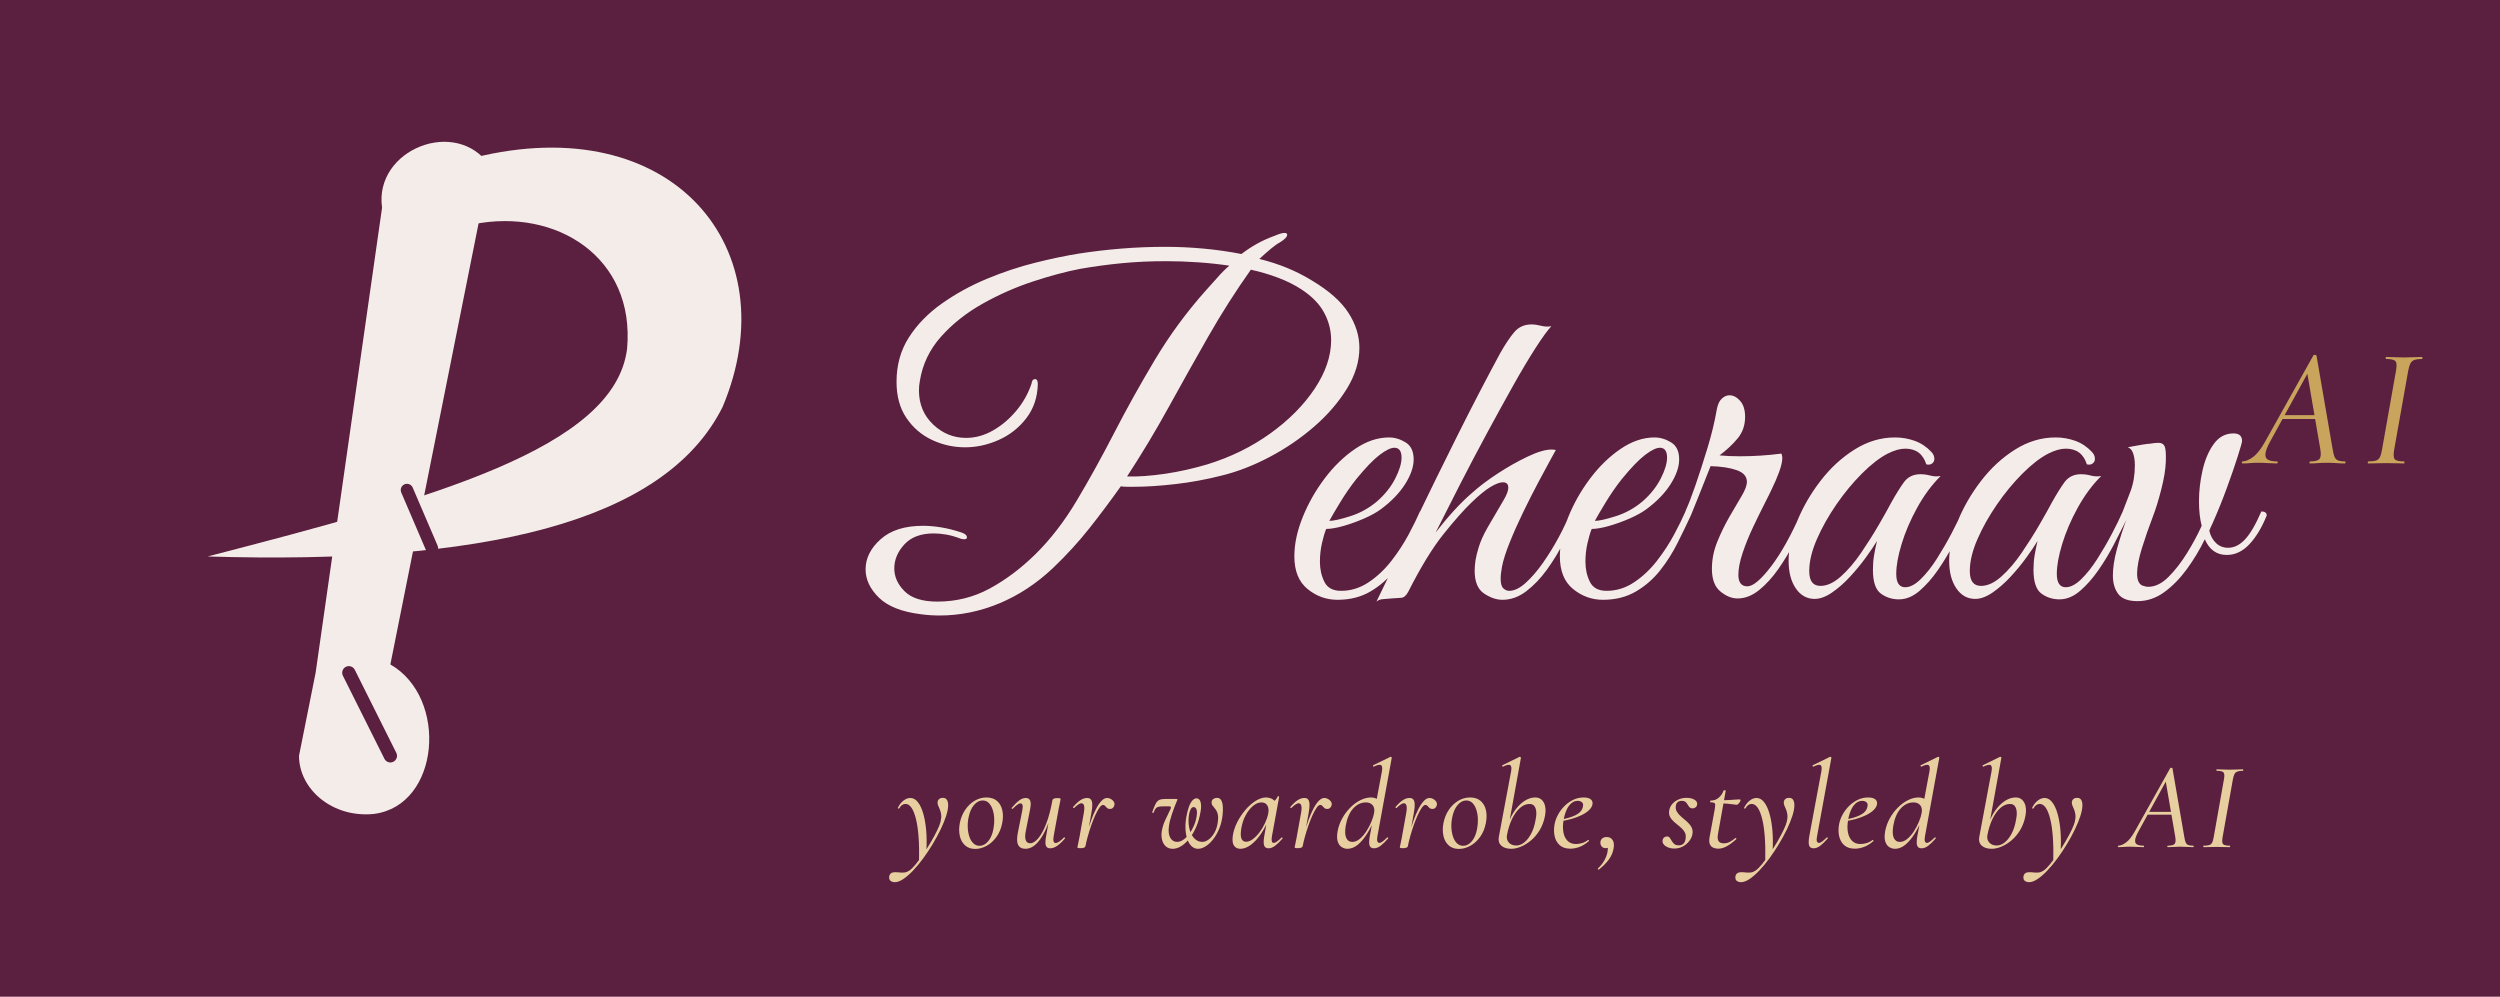
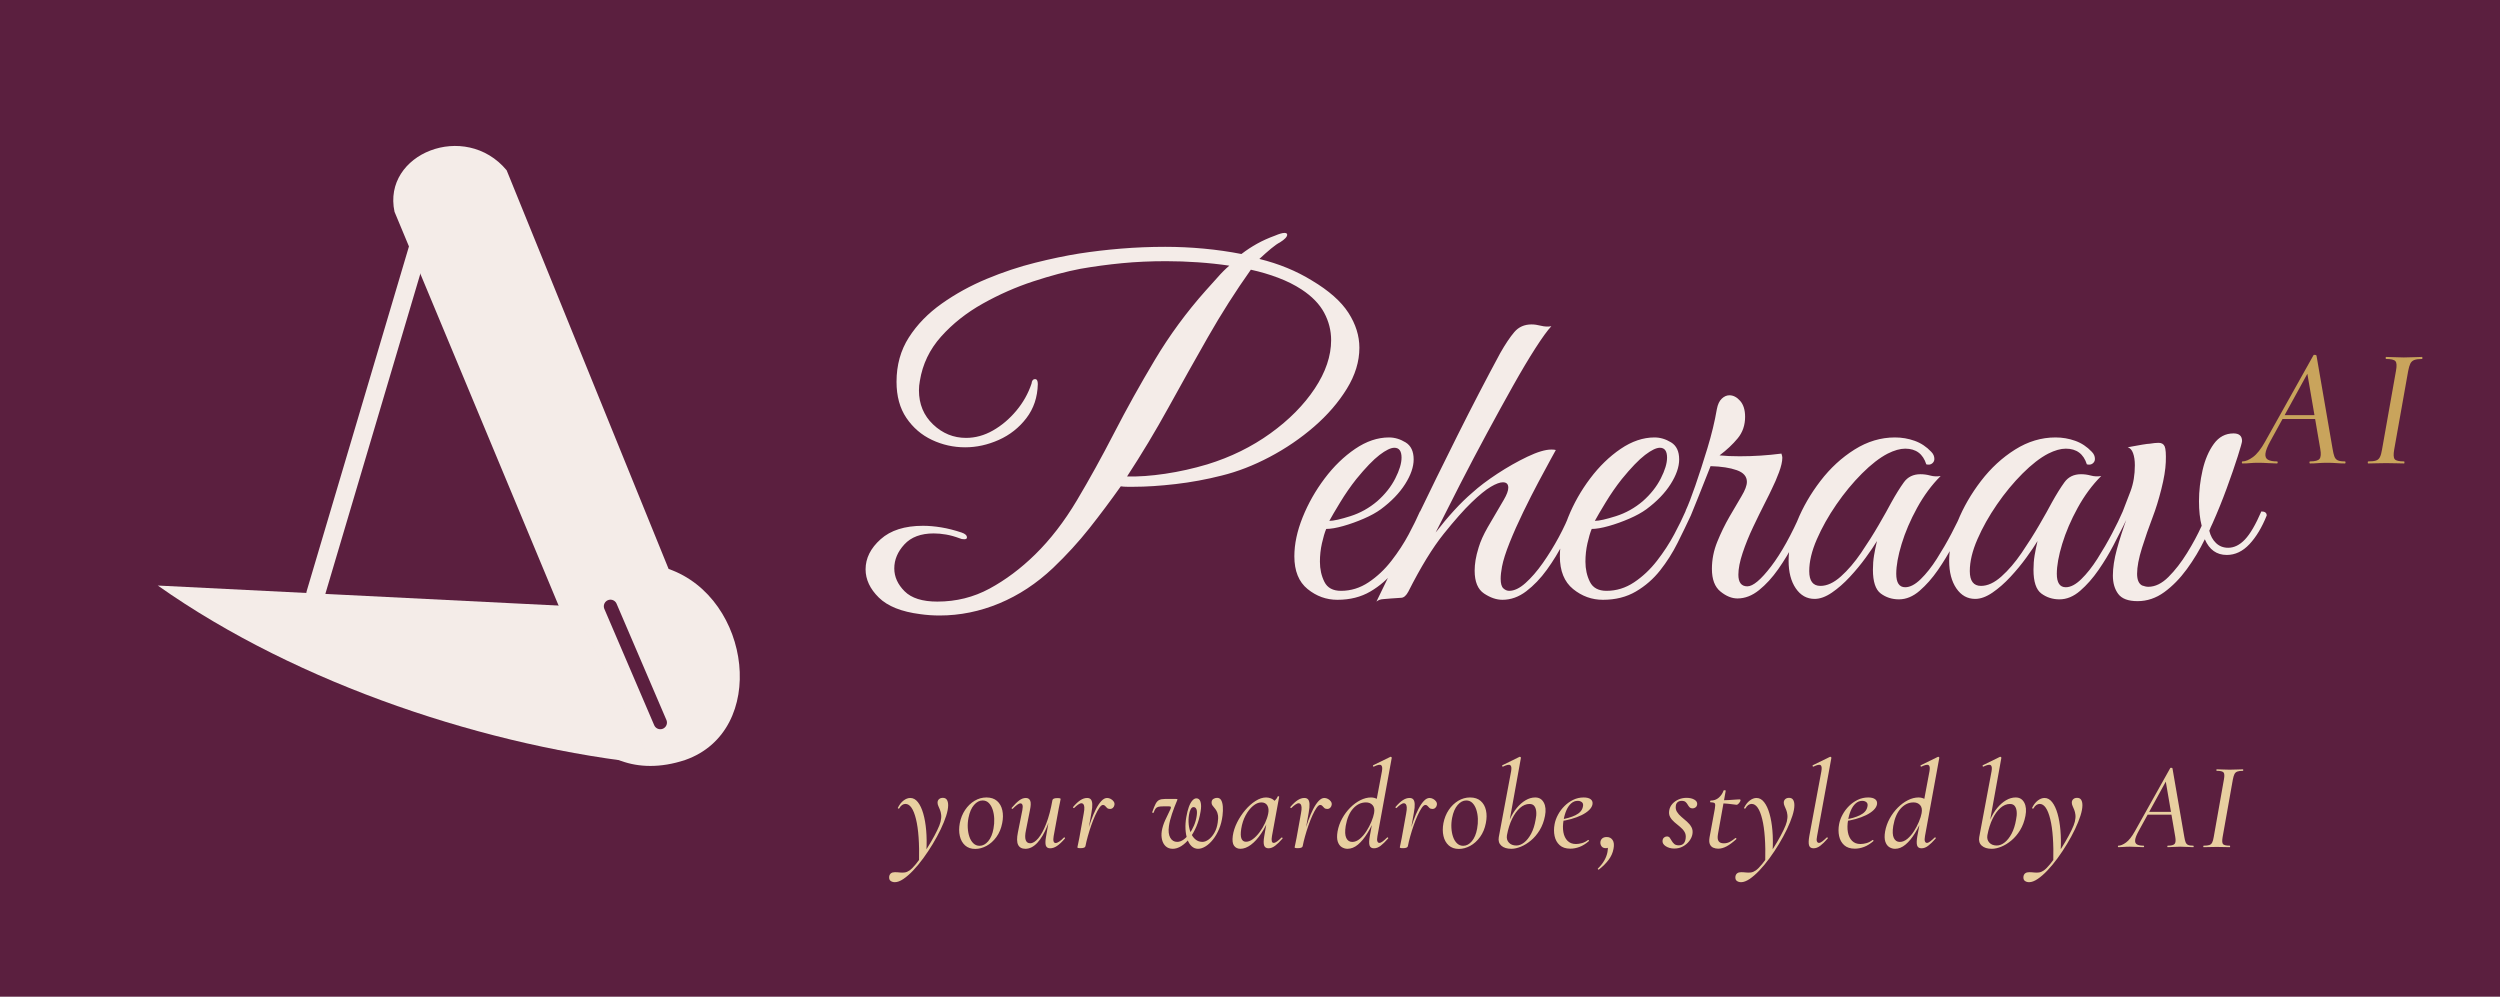
<svg xmlns="http://www.w3.org/2000/svg" viewBox="0 0 301 120" width="301" height="120">
  <rect width="301" height="120" rx="0" fill="#5B1F3F" />
  <mask id="fold" maskUnits="userSpaceOnUse" x="0" y="0" width="200" height="200">
    <rect width="200" height="200" fill="#fff" />
-     <path d="M84 142 L94 162" stroke="#000" stroke-width="3.2" stroke-linecap="round" />
-     <path d="M98 98 L104 112" stroke="#000" stroke-width="3" stroke-linecap="round" />
+     <path d="M147 126 L159 154" stroke="#000" stroke-width="3.2" stroke-linecap="round" />
  </mask>
  <g transform="translate(0 10) scale(0.5)" fill="#F4ECE8" stroke="#F4ECE8" stroke-width="0" mask="url(#fold)">
-     <path d="M92 30 C90 16 110 8 118 20 L94 140 C108 148 106 174 90 176 C80 177 72 170 72 162 L76 142 Z" />
-     <path d="M114 18 C162 6 190 40 174 78 C160 106 116 116 50 114 C104 100 148 88 151 64 C153 42 134 30 114 34 Z" />
+     <path d="M95 31 C92 17 112 9 122 21 L161 117 C181 124 185 156 165 163 C153 167 144 162 141 156 L135 127 Z" />
+     <path d="M38 121 L138 126 L157 164 C118 160 72 145 38 121 Z" />
+     <path d="M103 32 L76 123" stroke-width="4.5" stroke-linecap="round" fill="none" />
  </g>
  <path d="M113.126 74.106Q111.938 74.106 110.804 73.944Q107.402 73.512 105.809 71.946Q104.216 70.38 104.216 68.544Q104.216 66.546 106.025 64.926Q107.834 63.306 111.128 63.306Q112.154 63.306 113.315 63.495Q114.476 63.684 115.772 64.116Q116.42 64.332 116.42 64.71Q116.42 64.926 116.096 64.926Q115.772 64.926 115.556 64.818Q114.692 64.494 113.909 64.359Q113.126 64.224 112.424 64.224Q110.102 64.224 108.887 65.547Q107.672 66.87 107.672 68.436Q107.672 69.948 108.914 71.19Q110.156 72.432 112.856 72.432Q116.258 72.432 119.147 70.866Q122.036 69.3 124.628 66.762Q127.382 64.062 129.65 60.255Q131.918 56.448 134.159 52.101Q136.4 47.754 139.046 43.326Q141.692 38.898 145.148 35.01Q145.85 34.254 146.579 33.417Q147.308 32.58 148.01 31.986Q146.174 31.716 144.23 31.581Q142.286 31.446 140.396 31.446Q137.588 31.446 135.077 31.689Q132.566 31.932 130.082 32.364Q127.544 32.85 124.412 33.876Q121.28 34.902 118.337 36.549Q115.394 38.196 113.315 40.518Q111.236 42.84 110.75 45.864Q110.696 46.134 110.669 46.431Q110.642 46.728 110.642 46.998Q110.642 49.482 112.343 51.102Q114.044 52.722 116.312 52.722Q117.986 52.722 119.552 51.831Q121.118 50.94 122.36 49.455Q123.602 47.97 124.196 46.188Q124.25 45.648 124.628 45.648Q124.952 45.648 124.952 46.242Q124.898 48.618 123.575 50.346Q122.252 52.074 120.254 52.965Q118.256 53.856 116.204 53.856Q114.098 53.856 112.208 52.965Q110.318 52.074 109.13 50.319Q107.942 48.564 107.942 45.972Q107.942 42.948 109.427 40.626Q110.912 38.304 113.396 36.549Q115.88 34.794 118.796 33.579Q121.712 32.364 124.628 31.635Q127.544 30.906 129.92 30.528Q132.35 30.15 134.969 29.934Q137.588 29.718 140.288 29.718Q142.61 29.718 144.932 29.934Q147.254 30.15 149.468 30.582Q150.386 29.88 151.358 29.34Q152.33 28.8 153.518 28.368Q154.274 28.044 154.652 28.044Q154.976 28.044 154.976 28.26Q154.976 28.638 154.112 29.178Q153.68 29.394 153.032 29.934Q152.384 30.474 151.628 31.176Q155.138 32.04 157.946 33.768Q161.024 35.604 162.347 37.656Q163.67 39.708 163.67 41.868Q163.67 44.352 162.158 46.809Q160.646 49.266 158.216 51.372Q155.786 53.478 152.87 55.017Q149.954 56.556 147.092 57.258Q144.338 57.96 141.53 58.284Q138.722 58.608 136.508 58.608Q136.13 58.608 135.725 58.608Q135.32 58.608 134.942 58.554Q133.106 61.146 131.162 63.603Q129.218 66.06 126.788 68.382Q123.818 71.19 120.308 72.648Q116.798 74.106 113.126 74.106ZM135.698 57.366Q137.75 57.42 140.288 57.042Q142.826 56.664 145.364 55.908Q149.576 54.612 152.951 52.182Q156.326 49.752 158.297 46.782Q160.268 43.812 160.268 40.95Q160.268 39.222 159.431 37.656Q158.594 36.09 156.704 34.848Q155.462 34.038 153.896 33.444Q152.33 32.85 150.602 32.472Q147.848 36.36 145.445 40.572Q143.042 44.784 140.693 49.05Q138.344 53.316 135.698 57.366Z M161.024 72.216Q159.026 72.216 157.433 70.92Q155.84 69.624 155.84 66.978Q155.84 64.764 156.839 62.28Q157.838 59.796 159.485 57.609Q161.132 55.422 163.157 54.045Q165.182 52.668 167.234 52.668Q168.26 52.668 169.232 53.262Q170.204 53.856 170.204 55.314Q170.204 56.664 169.178 58.284Q168.152 59.904 166.262 61.308Q165.452 61.902 164.21 62.442Q162.968 62.982 161.726 63.333Q160.484 63.684 159.674 63.684Q159.404 64.332 159.161 65.412Q158.918 66.492 158.918 67.626Q158.918 68.976 159.458 70.056Q159.998 71.136 161.456 71.136Q163.238 71.136 164.777 70.11Q166.316 69.084 167.531 67.518Q168.746 65.952 169.61 64.332Q170.474 62.712 170.96 61.578Q171.608 61.578 171.608 62.064Q170.906 63.576 170.015 65.358Q169.124 67.14 167.909 68.679Q166.694 70.218 164.993 71.217Q163.292 72.216 161.024 72.216ZM160.052 62.712Q160.808 62.712 162.59 62.145Q164.372 61.578 165.83 60.336Q167.234 59.094 167.99 57.609Q168.746 56.124 168.746 55.098Q168.746 53.91 167.882 53.91Q167.234 53.91 166.1 54.774Q164.966 55.638 163.292 57.69Q162.266 58.986 161.348 60.498Q160.43 62.01 160.052 62.712Z M165.722 72.432Q167.99 67.788 170.447 62.685Q172.904 57.582 175.496 52.398Q178.088 47.214 180.626 42.516Q181.544 40.896 182.327 39.978Q183.11 39.06 184.406 39.06Q184.892 39.06 185.54 39.222Q186.188 39.384 186.782 39.276Q186.08 40.032 184.865 41.922Q183.65 43.812 182.165 46.458Q180.68 49.104 179.033 52.155Q177.386 55.206 175.793 58.311Q174.2 61.416 172.85 64.116Q173.93 62.712 175.064 61.47Q176.198 60.228 177.278 59.31Q178.466 58.23 180.275 57.042Q182.084 55.854 183.893 54.99Q185.702 54.126 186.782 54.126Q187.16 54.126 187.322 54.18Q187.322 54.18 186.728 55.26Q186.134 56.34 185.243 58.014Q184.352 59.688 183.407 61.632Q182.462 63.576 181.76 65.331Q181.058 67.086 180.842 68.22Q180.68 69.084 180.68 69.678Q180.68 70.542 181.004 70.839Q181.328 71.136 181.706 71.136Q182.624 71.136 183.677 70.191Q184.73 69.246 185.756 67.788Q186.782 66.33 187.673 64.683Q188.564 63.036 189.104 61.578Q189.752 61.578 189.752 62.064Q189.158 63.522 188.267 65.277Q187.376 67.032 186.242 68.598Q185.108 70.164 183.758 71.19Q182.408 72.216 180.896 72.216Q179.816 72.216 178.682 71.46Q177.548 70.704 177.548 68.706Q177.548 68.112 177.656 67.437Q177.764 66.762 178.034 65.898Q178.358 64.818 179.114 63.495Q179.87 62.172 181.058 60.174Q181.598 59.256 181.598 58.716Q181.598 58.068 180.95 58.068Q180.41 58.068 179.492 58.608Q178.574 59.148 177.17 60.498Q175.82 61.794 173.822 64.278Q171.824 66.762 169.556 71.244Q169.178 71.946 168.719 71.973Q168.26 72.0 167.504 72.054Q167.018 72.108 166.532 72.135Q166.046 72.162 165.722 72.432Z M192.992 72.216Q190.994 72.216 189.401 70.92Q187.808 69.624 187.808 66.978Q187.808 64.764 188.807 62.28Q189.806 59.796 191.453 57.609Q193.1 55.422 195.125 54.045Q197.15 52.668 199.202 52.668Q200.228 52.668 201.2 53.262Q202.172 53.856 202.172 55.314Q202.172 56.664 201.146 58.284Q200.12 59.904 198.23 61.308Q197.42 61.902 196.178 62.442Q194.936 62.982 193.694 63.333Q192.452 63.684 191.642 63.684Q191.372 64.332 191.129 65.412Q190.886 66.492 190.886 67.626Q190.886 68.976 191.426 70.056Q191.966 71.136 193.424 71.136Q195.206 71.136 196.745 70.11Q198.284 69.084 199.499 67.518Q200.714 65.952 201.578 64.332Q202.442 62.712 202.928 61.578Q203.576 61.578 203.576 62.064Q202.874 63.576 201.983 65.358Q201.092 67.14 199.877 68.679Q198.662 70.218 196.961 71.217Q195.26 72.216 192.992 72.216ZM192.02 62.712Q192.776 62.712 194.558 62.145Q196.34 61.578 197.798 60.336Q199.202 59.094 199.958 57.609Q200.714 56.124 200.714 55.098Q200.714 53.91 199.85 53.91Q199.202 53.91 198.068 54.774Q196.934 55.638 195.26 57.69Q194.234 58.986 193.316 60.498Q192.398 62.01 192.02 62.712Z M202.982 61.416Q203.414 60.498 204.116 58.473Q204.818 56.448 205.574 53.964Q206.33 51.48 206.708 49.266Q206.87 48.402 207.302 47.997Q207.734 47.592 208.22 47.592Q208.922 47.592 209.516 48.267Q210.11 48.942 210.11 50.184Q210.11 51.696 209.219 52.776Q208.328 53.856 207.032 54.828Q207.572 54.882 208.166 54.909Q208.76 54.936 209.462 54.936Q212 54.936 214.484 54.612Q214.592 54.936 214.592 55.098Q214.592 55.8 214.187 56.88Q213.782 57.96 213.35 58.824Q213.134 59.31 212.486 60.579Q211.838 61.848 211.082 63.441Q210.326 65.034 209.813 66.573Q209.3 68.112 209.3 69.192Q209.3 70.596 210.38 70.596Q211.406 70.596 213.242 68.193Q215.078 65.79 216.914 61.578Q217.562 61.578 217.562 62.064Q216.968 63.522 216.077 65.25Q215.186 66.978 214.106 68.517Q213.026 70.056 211.784 71.055Q210.542 72.054 209.192 72.054Q208.166 72.054 207.14 71.217Q206.114 70.38 206.114 68.49Q206.114 66.816 206.762 65.223Q207.41 63.63 208.22 62.226Q209.03 60.822 209.678 59.742Q210.326 58.662 210.326 58.014Q210.326 57.042 209.111 56.61Q207.896 56.178 205.952 56.124Q204.98 58.608 204.494 59.796Q204.008 60.984 203.576 62.064Q202.712 62.064 202.982 61.416Z M228.632 72.162Q227.39 72.162 226.445 71.46Q225.5 70.758 225.5 68.598Q225.5 67.68 225.635 66.87Q225.77 66.06 225.986 65.142Q225.5 65.952 224.636 67.14Q223.772 68.328 222.719 69.462Q221.666 70.596 220.559 71.352Q219.452 72.108 218.48 72.108Q217.076 72.108 216.212 70.839Q215.348 69.57 215.348 67.518Q215.348 65.304 216.374 62.766Q217.4 60.228 219.182 57.906Q220.964 55.584 223.286 54.126Q225.608 52.668 228.146 52.668Q229.388 52.668 230.522 53.073Q231.656 53.478 232.52 54.396Q232.898 54.774 232.898 55.26Q232.898 55.584 232.628 55.8Q232.358 56.016 231.926 55.908Q231.332 54.018 229.388 54.018Q228.47 54.018 227.282 54.612Q225.824 55.368 224.177 57.015Q222.53 58.662 221.099 60.741Q219.668 62.82 218.75 64.926Q217.832 67.032 217.832 68.76Q217.832 70.542 219.182 70.542Q220.37 70.542 221.639 69.408Q222.908 68.274 224.069 66.573Q225.23 64.872 226.202 63.198Q227.174 61.524 227.714 60.498Q228.524 59.04 229.226 58.068Q229.928 57.096 231.224 57.096Q231.818 57.096 232.412 57.258Q233.006 57.42 233.654 57.312Q232.034 58.932 230.819 61.146Q229.604 63.36 228.956 65.493Q228.308 67.626 228.308 69.084Q228.308 70.704 229.388 70.704Q230.252 70.704 231.251 69.732Q232.25 68.76 233.195 67.275Q234.14 65.79 234.95 64.251Q235.76 62.712 236.246 61.578Q236.516 61.578 236.705 61.632Q236.894 61.686 236.894 62.064Q236.84 62.28 236.705 62.523Q236.57 62.766 236.3 63.36Q235.868 64.224 235.112 65.682Q234.356 67.14 233.33 68.625Q232.304 70.11 231.116 71.136Q229.928 72.162 228.632 72.162Z M247.964 72.162Q246.722 72.162 245.777 71.46Q244.832 70.758 244.832 68.598Q244.832 67.68 244.967 66.87Q245.102 66.06 245.318 65.142Q244.832 65.952 243.968 67.14Q243.104 68.328 242.051 69.462Q240.998 70.596 239.891 71.352Q238.784 72.108 237.812 72.108Q236.408 72.108 235.544 70.839Q234.68 69.57 234.68 67.518Q234.68 65.304 235.706 62.766Q236.732 60.228 238.514 57.906Q240.296 55.584 242.618 54.126Q244.94 52.668 247.478 52.668Q248.72 52.668 249.854 53.073Q250.988 53.478 251.852 54.396Q252.23 54.774 252.23 55.26Q252.23 55.584 251.96 55.8Q251.69 56.016 251.258 55.908Q250.664 54.018 248.72 54.018Q247.802 54.018 246.614 54.612Q245.156 55.368 243.509 57.015Q241.862 58.662 240.431 60.741Q239.0 62.82 238.082 64.926Q237.164 67.032 237.164 68.76Q237.164 70.542 238.514 70.542Q239.702 70.542 240.971 69.408Q242.24 68.274 243.401 66.573Q244.562 64.872 245.534 63.198Q246.506 61.524 247.046 60.498Q247.856 59.04 248.558 58.068Q249.26 57.096 250.556 57.096Q251.15 57.096 251.744 57.258Q252.338 57.42 252.986 57.312Q251.366 58.932 250.151 61.146Q248.936 63.36 248.288 65.493Q247.64 67.626 247.64 69.084Q247.64 70.704 248.72 70.704Q249.584 70.704 250.583 69.732Q251.582 68.76 252.527 67.275Q253.472 65.79 254.282 64.251Q255.092 62.712 255.578 61.578Q255.848 61.578 256.037 61.632Q256.226 61.686 256.226 62.064Q256.172 62.28 256.037 62.523Q255.902 62.766 255.632 63.36Q255.2 64.224 254.444 65.682Q253.688 67.14 252.662 68.625Q251.636 70.11 250.448 71.136Q249.26 72.162 247.964 72.162Z M257.36 72.378Q255.686 72.378 255.038 71.514Q254.39 70.65 254.39 69.3Q254.39 67.896 254.876 66.114Q255.362 64.332 256.172 62.118Q255.578 62.118 255.578 61.578Q256.01 60.498 256.523 59.121Q257.036 57.744 257.036 56.016Q257.036 55.152 256.82 54.558Q256.604 53.964 256.172 53.856Q256.172 53.856 256.739 53.748Q257.306 53.64 257.954 53.532Q258.602 53.424 258.818 53.424Q259.142 53.37 259.412 53.343Q259.682 53.316 259.898 53.316Q260.438 53.316 260.627 53.748Q260.816 54.18 260.762 55.638Q260.708 56.988 260.222 58.905Q259.736 60.822 259.196 62.226Q258.494 64.062 257.9 65.952Q257.306 67.842 257.306 69.084Q257.306 70.164 257.9 70.488Q258.332 70.65 258.656 70.65Q259.898 70.65 261.086 69.462Q262.274 68.274 263.327 66.573Q264.38 64.872 265.082 63.306Q264.758 62.064 264.758 60.336Q264.758 58.5 265.19 56.61Q265.622 54.72 266.54 53.451Q267.458 52.182 268.916 52.182Q269.942 52.182 269.942 53.1Q269.942 53.316 269.429 54.936Q268.916 56.556 268.106 58.77Q267.296 60.984 266.378 63.036Q266.162 63.468 266.0 63.9Q266.216 64.818 266.81 65.385Q267.404 65.952 268.268 65.952Q269.348 65.952 270.293 64.953Q271.238 63.954 272.264 61.578Q272.912 61.578 272.912 62.064Q272.048 64.224 270.833 65.52Q269.618 66.816 268.106 66.816Q266.27 66.816 265.46 64.926Q264.542 66.816 263.3 68.517Q262.058 70.218 260.573 71.298Q259.088 72.378 257.36 72.378Z" fill="#F4ECE8" />
  <path d="M270 55.8Q269.918 55.8 269.918 55.677Q269.918 55.554 270 55.554Q270.534 55.554 271.252 55.034Q271.969 54.514 272.71 53.19L278.537 42.779Q278.578 42.697 278.732 42.723Q278.885 42.749 278.906 42.811L280.849 54.076Q280.941 54.63 281.06 54.959Q281.18 55.287 281.46 55.42Q281.74 55.554 282.321 55.554Q282.403 55.554 282.403 55.677Q282.403 55.8 282.321 55.8Q281.821 55.8 281.305 55.759Q280.79 55.718 280.178 55.718Q279.576 55.718 279.107 55.759Q278.638 55.8 278.127 55.8Q278.056 55.8 278.056 55.677Q278.056 55.554 278.127 55.554Q279.031 55.554 279.273 55.246Q279.514 54.938 279.364 54.076L277.755 44.704L278.464 43.801L273.354 53.108Q272.815 54.085 272.758 54.618Q272.701 55.152 273.068 55.353Q273.435 55.554 274.153 55.554Q274.235 55.554 274.235 55.677Q274.235 55.8 274.132 55.8Q273.705 55.8 273.091 55.759Q272.477 55.718 271.888 55.718Q271.293 55.718 270.913 55.759Q270.534 55.8 270 55.8ZM274.523 50.446 274.831 49.985H279.268L279.309 50.446Z M285.138 55.8Q285.076 55.8 285.076 55.677Q285.076 55.554 285.138 55.554Q285.748 55.554 286.065 55.451Q286.381 55.349 286.539 55.041Q286.696 54.733 286.794 54.138L288.477 44.637Q288.641 43.755 288.411 43.488Q288.181 43.221 287.293 43.221Q287.231 43.221 287.231 43.098Q287.231 42.975 287.293 42.975Q287.727 42.975 288.269 43.006Q288.812 43.037 289.412 43.037Q290.098 43.037 290.645 43.006Q291.191 42.975 291.609 42.975Q291.659 42.975 291.659 43.098Q291.659 43.221 291.609 43.221Q291.003 43.221 290.681 43.344Q290.358 43.467 290.207 43.775Q290.055 44.083 289.942 44.678L288.259 54.138Q288.106 55.02 288.321 55.287Q288.537 55.554 289.454 55.554Q289.495 55.554 289.495 55.677Q289.495 55.8 289.454 55.8Q289.023 55.8 288.485 55.779Q287.946 55.759 287.278 55.759Q286.675 55.759 286.125 55.779Q285.576 55.8 285.138 55.8Z" fill="#C9A45C" />
  <path d="M107.742 106.215Q107.434 106.215 107.223 106.056Q107.011 105.898 107.062 105.505Q107.165 105.013 107.742 105.013Q108.057 105.013 108.349 105.048Q108.641 105.083 108.928 105.044Q109.214 105.005 109.501 104.806Q109.831 104.581 110.273 104.034Q110.715 103.486 111.195 102.781Q111.675 102.075 112.107 101.334Q112.538 100.594 112.846 99.956Q113.155 99.318 113.246 98.929Q113.356 98.463 113.318 98.116Q113.279 97.769 113.174 97.509Q113.068 97.25 112.975 97.042Q112.881 96.835 112.881 96.635Q112.881 96.381 113.055 96.221Q113.229 96.06 113.52 96.06Q113.854 96.06 114.006 96.298Q114.158 96.536 114.158 96.953Q114.158 97.475 113.919 98.223Q113.68 98.971 113.261 99.846Q112.841 100.722 112.303 101.615Q111.764 102.509 111.162 103.334Q110.559 104.16 109.941 104.808Q109.324 105.457 108.758 105.836Q108.192 106.215 107.742 106.215ZM110.65 103.802Q110.733 100.442 110.284 98.616Q109.835 96.791 109.011 96.791Q108.816 96.791 108.619 96.918Q108.423 97.045 108.278 97.314Q108.248 97.374 108.166 97.352Q108.083 97.329 108.098 97.269Q108.376 96.699 108.782 96.387Q109.187 96.075 109.599 96.075Q110.119 96.075 110.514 96.579Q110.91 97.083 111.162 97.963Q111.415 98.842 111.513 99.99Q111.611 101.137 111.536 102.438Z M117.419 102.21Q116.668 102.21 116.197 101.787Q115.726 101.365 115.564 100.66Q115.401 99.955 115.559 99.105Q115.731 98.215 116.199 97.517Q116.666 96.82 117.336 96.417Q118.005 96.015 118.767 96.015Q119.566 96.015 120.045 96.436Q120.523 96.856 120.68 97.558Q120.837 98.26 120.665 99.105Q120.478 100.076 119.966 100.777Q119.454 101.479 118.781 101.844Q118.107 102.21 117.419 102.21ZM117.937 101.835Q118.516 101.835 118.98 101.285Q119.444 100.735 119.617 99.765Q119.729 99.172 119.705 98.577Q119.681 97.982 119.517 97.482Q119.353 96.981 119.051 96.678Q118.749 96.375 118.305 96.375Q117.745 96.375 117.274 96.918Q116.802 97.461 116.607 98.46Q116.487 99.069 116.519 99.668Q116.55 100.266 116.719 100.756Q116.888 101.246 117.198 101.54Q117.508 101.835 117.937 101.835Z M123.459 102.195Q122.821 102.195 122.583 101.72Q122.346 101.245 122.557 100.215L123.09 97.545Q123.174 97.094 123.102 96.909Q123.03 96.725 122.862 96.725Q122.704 96.725 122.468 96.899Q122.232 97.074 121.942 97.365Q121.882 97.425 121.822 97.365Q121.762 97.305 121.822 97.245Q122.311 96.675 122.709 96.375Q123.107 96.075 123.509 96.075Q123.901 96.075 124.039 96.408Q124.177 96.74 124.004 97.545L123.531 99.93Q123.356 100.749 123.493 101.139Q123.629 101.53 124.035 101.53Q124.503 101.53 125.01 100.927Q125.517 100.324 125.967 99.163Q126.417 98.003 126.712 96.341L126.924 96.356Q126.631 98.109 126.102 99.426Q125.573 100.744 124.898 101.469Q124.223 102.195 123.459 102.195ZM126.436 102.135Q126.03 102.135 125.92 101.806Q125.811 101.476 125.94 100.746L126.712 96.341Q126.762 96.09 127.305 96.09Q127.547 96.09 127.624 96.123Q127.701 96.155 127.701 96.194Q127.701 96.245 127.626 96.588Q127.551 96.93 127.476 97.32L126.861 100.665Q126.718 101.499 127.102 101.499Q127.269 101.499 127.523 101.332Q127.778 101.166 128.088 100.841Q128.133 100.781 128.197 100.849Q128.261 100.916 128.208 100.968Q127.684 101.572 127.265 101.853Q126.846 102.135 126.436 102.135Z M130.689 101.869 130.539 101.854Q130.673 101.142 130.884 100.345Q131.096 99.548 131.365 98.793Q131.635 98.037 131.949 97.422Q132.263 96.808 132.605 96.441Q132.947 96.075 133.298 96.075Q133.513 96.075 133.731 96.19Q133.949 96.305 134.085 96.499Q134.221 96.692 134.176 96.923Q134.144 97.118 134.001 97.257Q133.859 97.397 133.64 97.397Q133.415 97.397 133.287 97.277Q133.159 97.156 133.058 97.035Q132.956 96.914 132.799 96.914Q132.601 96.914 132.363 97.257Q132.124 97.601 131.869 98.159Q131.615 98.717 131.383 99.38Q131.152 100.044 130.97 100.7Q130.787 101.356 130.689 101.869ZM130.105 102.12Q129.869 102.12 129.793 102.091Q129.717 102.061 129.717 102.016Q129.717 101.965 129.803 101.606Q129.889 101.247 129.949 100.89L130.481 97.941Q130.576 97.447 130.552 97.186Q130.529 96.926 130.437 96.818Q130.345 96.711 130.216 96.711Q130.032 96.711 129.798 96.878Q129.564 97.044 129.329 97.278Q129.285 97.322 129.225 97.262Q129.165 97.203 129.209 97.151Q129.683 96.597 130.089 96.336Q130.495 96.075 130.89 96.075Q131.179 96.075 131.331 96.241Q131.484 96.408 131.509 96.796Q131.534 97.184 131.41 97.86L130.689 101.869Q130.652 102.12 130.105 102.12Z M141.204 102.195Q140.687 102.195 140.362 101.9Q140.037 101.604 139.914 101.116Q139.791 100.628 139.88 100.05Q139.986 99.421 140.292 98.745Q140.597 98.069 140.894 97.481Q141.004 97.265 140.976 97.175Q140.948 97.086 140.783 97.086H140.03Q139.654 97.086 139.448 97.145Q139.243 97.205 139.124 97.364Q139.005 97.523 138.905 97.83Q138.875 97.89 138.789 97.867Q138.703 97.844 138.733 97.769Q138.958 97.124 139.133 96.786Q139.309 96.449 139.562 96.322Q139.816 96.195 140.251 96.195H141.604Q141.733 96.195 141.758 96.225Q141.784 96.255 141.724 96.375Q141.398 97.132 141.108 97.99Q140.818 98.848 140.735 99.495Q140.617 100.357 140.898 100.859Q141.179 101.362 141.731 101.362Q142.108 101.362 142.481 101.1Q142.855 100.838 143.188 100.394Q143.521 99.95 143.761 99.384Q144.001 98.817 144.085 98.207Q144.16 97.7 144.053 97.437Q143.946 97.175 143.706 97.175Q143.494 97.175 143.356 97.439Q143.218 97.703 143.16 98.078Q143.061 98.671 143.121 99.256Q143.18 99.84 143.389 100.317Q143.597 100.795 143.947 101.078Q144.296 101.362 144.77 101.362Q145.137 101.362 145.522 101.077Q145.908 100.792 146.209 100.273Q146.51 99.754 146.611 99.056Q146.697 98.507 146.645 98.172Q146.592 97.837 146.464 97.618Q146.336 97.399 146.174 97.222Q146.057 97.09 145.966 96.955Q145.875 96.821 145.875 96.638Q145.875 96.323 146.089 96.191Q146.304 96.06 146.535 96.06Q146.866 96.06 147.028 96.341Q147.19 96.622 147.228 97.109Q147.266 97.596 147.191 98.206Q147.083 99.085 146.775 99.817Q146.467 100.548 146.044 101.079Q145.621 101.611 145.149 101.903Q144.677 102.195 144.249 102.195Q143.802 102.195 143.473 101.887Q143.144 101.579 142.956 101.046Q142.769 100.514 142.734 99.82Q142.699 99.127 142.833 98.365Q142.951 97.678 143.131 97.175Q143.311 96.672 143.55 96.396Q143.79 96.12 144.049 96.12Q144.421 96.12 144.547 96.558Q144.673 96.997 144.553 97.689Q144.391 98.701 144.037 99.526Q143.682 100.352 143.209 100.954Q142.737 101.555 142.218 101.875Q141.7 102.195 141.204 102.195Z M149.345 102.195Q148.852 102.195 148.584 101.832Q148.316 101.468 148.428 100.635Q148.541 99.837 148.945 99.026Q149.35 98.216 149.933 97.53Q150.515 96.845 151.173 96.43Q151.831 96.015 152.436 96.015Q152.72 96.015 153.002 96.119Q153.284 96.224 153.487 96.459Q153.691 96.694 153.721 97.074L153.002 96.645Q153.208 96.615 153.465 96.401Q153.722 96.187 153.834 95.895Q153.864 95.85 153.947 95.872Q154.029 95.894 154.014 95.924L153.144 100.665Q153.001 101.485 153.35 101.485Q153.517 101.485 153.76 101.31Q154.003 101.134 154.292 100.845Q154.337 100.8 154.397 100.86Q154.457 100.92 154.412 100.965Q153.931 101.52 153.527 101.828Q153.122 102.135 152.732 102.135Q152.326 102.135 152.203 101.799Q152.08 101.463 152.217 100.665L152.584 98.565L152.857 98.31Q152.44 99.474 151.849 100.352Q151.259 101.231 150.609 101.713Q149.96 102.195 149.345 102.195ZM150.017 101.347Q150.418 101.347 150.84 101.034Q151.262 100.72 151.643 100.212Q152.025 99.704 152.304 99.107Q152.584 98.51 152.692 97.958Q152.812 97.365 152.589 96.983Q152.367 96.602 151.843 96.61Q151.357 96.618 150.857 97.037Q150.357 97.456 149.972 98.168Q149.587 98.879 149.444 99.791Q149.318 100.604 149.474 100.976Q149.629 101.347 150.017 101.347Z M156.844 101.869 156.694 101.854Q156.828 101.142 157.039 100.345Q157.251 99.548 157.52 98.793Q157.79 98.037 158.104 97.422Q158.418 96.808 158.76 96.441Q159.102 96.075 159.453 96.075Q159.668 96.075 159.886 96.19Q160.104 96.305 160.24 96.499Q160.376 96.692 160.331 96.923Q160.299 97.118 160.156 97.257Q160.014 97.397 159.795 97.397Q159.57 97.397 159.442 97.277Q159.314 97.156 159.213 97.035Q159.111 96.914 158.954 96.914Q158.756 96.914 158.518 97.257Q158.279 97.601 158.024 98.159Q157.77 98.717 157.538 99.38Q157.307 100.044 157.125 100.7Q156.942 101.356 156.844 101.869ZM156.26 102.12Q156.024 102.12 155.948 102.091Q155.872 102.061 155.872 102.016Q155.872 101.965 155.958 101.606Q156.044 101.247 156.104 100.89L156.636 97.941Q156.731 97.447 156.707 97.186Q156.684 96.926 156.592 96.818Q156.5 96.711 156.371 96.711Q156.187 96.711 155.953 96.878Q155.719 97.044 155.484 97.278Q155.44 97.322 155.38 97.262Q155.32 97.203 155.364 97.151Q155.838 96.597 156.244 96.336Q156.65 96.075 157.045 96.075Q157.334 96.075 157.486 96.241Q157.639 96.408 157.664 96.796Q157.689 97.184 157.565 97.86L156.844 101.869Q156.807 102.12 156.26 102.12Z M162.242 102.195Q161.869 102.195 161.544 101.993Q161.22 101.79 161.067 101.333Q160.914 100.875 161.041 100.11Q161.191 99.284 161.595 98.549Q161.998 97.814 162.571 97.24Q163.144 96.667 163.789 96.341Q164.434 96.015 165.073 96.015Q165.519 96.015 165.885 96.251Q166.251 96.487 166.297 97.02L165.63 98.31Q165.178 99.435 164.637 100.312Q164.097 101.19 163.496 101.692Q162.895 102.195 162.242 102.195ZM162.811 101.368Q163.28 101.368 163.72 101Q164.161 100.632 164.517 100.074Q164.874 99.517 165.117 98.929Q165.36 98.342 165.437 97.91Q165.557 97.268 165.258 96.935Q164.959 96.602 164.446 96.61Q163.576 96.618 162.917 97.347Q162.258 98.077 162.023 99.44Q161.865 100.425 162.093 100.896Q162.321 101.368 162.811 101.368ZM165.427 102.135Q165 102.135 164.894 101.789Q164.787 101.443 164.924 100.665L166.386 92.852Q166.49 92.264 166.278 92.122Q166.065 91.98 165.401 92.305Q165.341 92.328 165.311 92.238Q165.281 92.148 165.341 92.133L167.402 91.125Q167.461 91.095 167.521 91.155Q167.581 91.215 167.566 91.245L165.844 100.665Q165.761 101.11 165.837 101.298Q165.913 101.485 166.074 101.485Q166.239 101.485 166.475 101.307Q166.711 101.128 167.001 100.845Q167.053 100.785 167.117 100.845Q167.181 100.905 167.121 100.965Q166.631 101.52 166.234 101.828Q165.838 102.135 165.427 102.135Z M169.509 101.869 169.359 101.854Q169.493 101.142 169.704 100.345Q169.916 99.548 170.185 98.793Q170.455 98.037 170.769 97.422Q171.083 96.808 171.425 96.441Q171.767 96.075 172.118 96.075Q172.333 96.075 172.551 96.19Q172.769 96.305 172.905 96.499Q173.041 96.692 172.996 96.923Q172.964 97.118 172.821 97.257Q172.679 97.397 172.46 97.397Q172.235 97.397 172.107 97.277Q171.979 97.156 171.877 97.035Q171.776 96.914 171.619 96.914Q171.421 96.914 171.183 97.257Q170.944 97.601 170.689 98.159Q170.435 98.717 170.203 99.38Q169.972 100.044 169.79 100.7Q169.607 101.356 169.509 101.869ZM168.925 102.12Q168.689 102.12 168.613 102.091Q168.537 102.061 168.537 102.016Q168.537 101.965 168.623 101.606Q168.709 101.247 168.769 100.89L169.301 97.941Q169.396 97.447 169.372 97.186Q169.349 96.926 169.257 96.818Q169.165 96.711 169.036 96.711Q168.852 96.711 168.618 96.878Q168.384 97.044 168.149 97.278Q168.105 97.322 168.045 97.262Q167.985 97.203 168.029 97.151Q168.503 96.597 168.909 96.336Q169.315 96.075 169.71 96.075Q169.999 96.075 170.151 96.241Q170.304 96.408 170.329 96.796Q170.354 97.184 170.23 97.86L169.509 101.869Q169.472 102.12 168.925 102.12Z M175.649 102.21Q174.898 102.21 174.427 101.787Q173.956 101.365 173.794 100.66Q173.631 99.955 173.789 99.105Q173.961 98.215 174.429 97.517Q174.896 96.82 175.566 96.417Q176.235 96.015 176.997 96.015Q177.796 96.015 178.275 96.436Q178.753 96.856 178.91 97.558Q179.067 98.26 178.895 99.105Q178.708 100.076 178.196 100.777Q177.684 101.479 177.011 101.844Q176.337 102.21 175.649 102.21ZM176.167 101.835Q176.746 101.835 177.21 101.285Q177.674 100.735 177.847 99.765Q177.959 99.172 177.935 98.577Q177.911 97.982 177.747 97.482Q177.583 96.981 177.281 96.678Q176.979 96.375 176.535 96.375Q175.975 96.375 175.504 96.918Q175.032 97.461 174.837 98.46Q174.717 99.069 174.749 99.668Q174.78 100.266 174.949 100.756Q175.118 101.246 175.428 101.54Q175.738 101.835 176.167 101.835Z M181.971 102.195Q181.176 102.195 180.759 101.819Q180.341 101.443 180.453 100.794L181.94 92.852Q182.043 92.264 181.831 92.122Q181.619 91.98 180.954 92.305Q180.894 92.328 180.864 92.238Q180.834 92.148 180.894 92.133L182.947 91.125Q183.014 91.095 183.074 91.155Q183.134 91.215 183.119 91.245L181.436 100.56Q181.346 101.101 181.67 101.451Q181.993 101.8 182.567 101.8Q183.042 101.8 183.51 101.436Q183.979 101.071 184.35 100.377Q184.72 99.683 184.887 98.7Q185 98.177 184.966 97.745Q184.932 97.313 184.74 97.055Q184.549 96.797 184.152 96.797Q183.554 96.797 183.01 97.272Q182.465 97.747 182.056 98.591Q181.648 99.436 181.436 100.56L181.321 100.26Q181.456 99.405 181.797 98.632Q182.139 97.86 182.624 97.275Q183.109 96.69 183.679 96.352Q184.25 96.015 184.842 96.015Q185.547 96.015 185.877 96.638Q186.207 97.26 186.017 98.235Q185.829 99.21 185.376 99.952Q184.924 100.695 184.329 101.19Q183.735 101.685 183.115 101.94Q182.494 102.195 181.971 102.195Z M189.071 102.18Q188.25 102.18 187.783 101.757Q187.316 101.335 187.174 100.66Q187.031 99.985 187.174 99.225Q187.278 98.656 187.589 98.083Q187.9 97.51 188.367 97.044Q188.835 96.578 189.421 96.297Q190.007 96.015 190.671 96.015Q191.237 96.015 191.515 96.229Q191.794 96.443 191.739 96.825Q191.678 97.19 191.33 97.53Q190.982 97.869 190.423 98.142Q189.863 98.414 189.177 98.609Q188.491 98.803 187.766 98.886L187.796 98.691Q188.918 98.526 189.684 98.152Q190.449 97.778 190.579 97.14Q190.672 96.761 190.466 96.59Q190.26 96.42 189.965 96.42Q189.513 96.42 189.165 96.732Q188.818 97.043 188.591 97.568Q188.363 98.093 188.258 98.73Q188.114 99.544 188.231 100.195Q188.348 100.846 188.729 101.232Q189.11 101.619 189.741 101.619Q190.076 101.619 190.46 101.514Q190.844 101.409 191.198 101.137Q191.237 101.107 191.289 101.167Q191.342 101.227 191.303 101.266Q190.733 101.763 190.171 101.971Q189.609 102.18 189.071 102.18Z M192.506 104.692Q192.446 104.737 192.393 104.662Q192.341 104.587 192.401 104.557Q192.885 104.084 193.168 103.581Q193.451 103.079 193.54 102.584Q193.627 102.149 193.554 101.951Q193.48 101.753 193.414 101.714L193.86 101.534Q193.875 101.823 193.735 101.971Q193.595 102.12 193.336 102.12Q192.986 102.12 192.824 101.893Q192.661 101.666 192.688 101.386Q192.715 101.117 192.908 100.948Q193.101 100.778 193.456 100.778Q193.92 100.778 194.162 101.147Q194.404 101.516 194.265 102.207Q194.14 102.907 193.673 103.529Q193.206 104.152 192.506 104.692Z M201.586 102.165Q200.985 102.165 200.549 101.879Q200.113 101.593 200.173 101.184Q200.209 100.95 200.363 100.83Q200.517 100.709 200.699 100.709Q200.925 100.709 201.045 100.873Q201.164 101.036 201.279 101.244Q201.393 101.452 201.581 101.615Q201.77 101.779 202.124 101.779Q202.485 101.779 202.692 101.575Q202.898 101.371 202.951 100.964Q203.02 100.493 202.815 100.155Q202.609 99.818 202.269 99.544Q201.929 99.271 201.601 98.99Q201.272 98.709 201.081 98.365Q200.89 98.021 200.98 97.542Q201.064 97.108 201.368 96.772Q201.672 96.436 202.115 96.248Q202.558 96.06 203.051 96.06Q203.64 96.06 204.012 96.284Q204.384 96.507 204.339 96.853Q204.302 97.095 204.138 97.211Q203.973 97.328 203.813 97.328Q203.551 97.328 203.422 97.191Q203.293 97.055 203.194 96.875Q203.095 96.695 202.943 96.558Q202.792 96.422 202.471 96.422Q202.193 96.422 202.003 96.568Q201.813 96.714 201.775 96.978Q201.7 97.414 201.905 97.744Q202.11 98.074 202.449 98.356Q202.789 98.638 203.121 98.934Q203.454 99.229 203.652 99.589Q203.849 99.949 203.768 100.429Q203.699 100.846 203.397 101.249Q203.094 101.653 202.629 101.909Q202.163 102.165 201.586 102.165Z M206.871 102.18Q206.56 102.18 206.282 102.064Q206.004 101.948 205.871 101.649Q205.737 101.349 205.832 100.804L206.459 97.41Q206.557 96.874 206.471 96.736Q206.385 96.599 205.949 96.599Q205.889 96.599 205.9 96.495Q205.912 96.391 205.957 96.391Q206.545 96.391 206.945 96.036Q207.345 95.68 207.516 95.187Q207.529 95.135 207.66 95.145Q207.791 95.155 207.776 95.207L206.846 100.409Q206.739 100.992 206.911 101.264Q207.083 101.536 207.548 101.536Q207.947 101.536 208.279 101.356Q208.611 101.176 208.94 100.899Q208.97 100.869 209.033 100.929Q209.097 100.989 209.06 101.026Q208.378 101.644 207.862 101.912Q207.346 102.18 206.871 102.18ZM209.068 96.896Q209.037 96.896 208.747 96.855Q208.457 96.814 208.059 96.773Q207.662 96.732 207.275 96.732L207.305 96.355Q207.724 96.355 208.169 96.325Q208.614 96.295 208.97 96.269Q209.326 96.243 209.45 96.243Q209.517 96.243 209.543 96.286Q209.57 96.33 209.555 96.39Q209.532 96.51 209.378 96.703Q209.225 96.896 209.068 96.896Z M209.627 106.215Q209.319 106.215 209.108 106.056Q208.896 105.898 208.947 105.505Q209.05 105.013 209.627 105.013Q209.942 105.013 210.234 105.048Q210.526 105.083 210.813 105.044Q211.099 105.005 211.386 104.806Q211.716 104.581 212.158 104.034Q212.6 103.486 213.08 102.781Q213.56 102.075 213.992 101.334Q214.423 100.594 214.731 99.956Q215.04 99.318 215.131 98.929Q215.241 98.463 215.203 98.116Q215.164 97.769 215.059 97.509Q214.953 97.25 214.86 97.042Q214.766 96.835 214.766 96.635Q214.766 96.381 214.94 96.221Q215.114 96.06 215.405 96.06Q215.739 96.06 215.891 96.298Q216.043 96.536 216.043 96.953Q216.043 97.475 215.804 98.223Q215.565 98.971 215.146 99.846Q214.726 100.722 214.188 101.615Q213.649 102.509 213.047 103.334Q212.444 104.16 211.826 104.808Q211.209 105.457 210.643 105.836Q210.077 106.215 209.627 106.215ZM212.535 103.802Q212.618 100.442 212.169 98.616Q211.72 96.791 210.896 96.791Q210.701 96.791 210.504 96.918Q210.308 97.045 210.163 97.314Q210.133 97.374 210.051 97.352Q209.968 97.329 209.983 97.269Q210.261 96.699 210.667 96.387Q211.072 96.075 211.484 96.075Q212.004 96.075 212.399 96.579Q212.795 97.083 213.047 97.963Q213.3 98.842 213.398 99.99Q213.496 101.137 213.421 102.438Z M218.352 102.135Q217.924 102.135 217.814 101.789Q217.704 101.443 217.84 100.665L219.295 92.852Q219.398 92.264 219.198 92.122Q218.998 91.98 218.334 92.305Q218.274 92.328 218.24 92.238Q218.206 92.148 218.266 92.133L220.327 91.125Q220.394 91.095 220.454 91.155Q220.514 91.215 220.499 91.245L218.777 100.665Q218.679 101.11 218.758 101.298Q218.837 101.485 218.999 101.485Q219.164 101.485 219.4 101.307Q219.636 101.128 219.926 100.845Q219.986 100.785 220.046 100.845Q220.106 100.905 220.046 100.965Q219.564 101.52 219.163 101.828Q218.762 102.135 218.352 102.135Z M223.326 102.18Q222.505 102.18 222.038 101.757Q221.571 101.335 221.429 100.66Q221.286 99.985 221.429 99.225Q221.533 98.656 221.844 98.083Q222.155 97.51 222.622 97.044Q223.09 96.578 223.676 96.297Q224.262 96.015 224.926 96.015Q225.492 96.015 225.77 96.229Q226.049 96.443 225.994 96.825Q225.933 97.19 225.585 97.53Q225.237 97.869 224.678 98.142Q224.118 98.414 223.432 98.609Q222.746 98.803 222.021 98.886L222.051 98.691Q223.173 98.526 223.939 98.152Q224.704 97.778 224.834 97.14Q224.927 96.761 224.721 96.59Q224.515 96.42 224.22 96.42Q223.768 96.42 223.42 96.732Q223.073 97.043 222.846 97.568Q222.618 98.093 222.513 98.73Q222.369 99.544 222.486 100.195Q222.603 100.846 222.984 101.232Q223.365 101.619 223.996 101.619Q224.331 101.619 224.715 101.514Q225.099 101.409 225.453 101.137Q225.492 101.107 225.544 101.167Q225.597 101.227 225.558 101.266Q224.988 101.763 224.426 101.971Q223.864 102.18 223.326 102.18Z M228.167 102.195Q227.794 102.195 227.469 101.993Q227.145 101.79 226.992 101.333Q226.839 100.875 226.966 100.11Q227.116 99.284 227.52 98.549Q227.923 97.814 228.496 97.24Q229.069 96.667 229.714 96.341Q230.359 96.015 230.998 96.015Q231.444 96.015 231.81 96.251Q232.176 96.487 232.222 97.02L231.555 98.31Q231.103 99.435 230.562 100.312Q230.022 101.19 229.421 101.692Q228.82 102.195 228.167 102.195ZM228.736 101.368Q229.205 101.368 229.645 101Q230.086 100.632 230.442 100.074Q230.799 99.517 231.042 98.929Q231.285 98.342 231.362 97.91Q231.482 97.268 231.183 96.935Q230.884 96.602 230.371 96.61Q229.501 96.618 228.842 97.347Q228.183 98.077 227.948 99.44Q227.79 100.425 228.018 100.896Q228.246 101.368 228.736 101.368ZM231.352 102.135Q230.925 102.135 230.819 101.789Q230.712 101.443 230.849 100.665L232.311 92.852Q232.415 92.264 232.203 92.122Q231.99 91.98 231.326 92.305Q231.266 92.328 231.236 92.238Q231.206 92.148 231.266 92.133L233.327 91.125Q233.386 91.095 233.446 91.155Q233.506 91.215 233.491 91.245L231.769 100.665Q231.686 101.11 231.762 101.298Q231.838 101.485 231.999 101.485Q232.164 101.485 232.4 101.307Q232.636 101.128 232.926 100.845Q232.978 100.785 233.042 100.845Q233.106 100.905 233.046 100.965Q232.556 101.52 232.159 101.828Q231.763 102.135 231.352 102.135Z M239.816 102.195Q239.021 102.195 238.604 101.819Q238.186 101.443 238.298 100.794L239.785 92.852Q239.888 92.264 239.676 92.122Q239.464 91.98 238.799 92.305Q238.739 92.328 238.709 92.238Q238.679 92.148 238.739 92.133L240.792 91.125Q240.859 91.095 240.919 91.155Q240.979 91.215 240.964 91.245L239.281 100.56Q239.191 101.101 239.515 101.451Q239.838 101.8 240.412 101.8Q240.887 101.8 241.355 101.436Q241.824 101.071 242.195 100.377Q242.565 99.683 242.732 98.7Q242.845 98.177 242.811 97.745Q242.777 97.313 242.585 97.055Q242.394 96.797 241.997 96.797Q241.399 96.797 240.855 97.272Q240.31 97.747 239.901 98.591Q239.493 99.436 239.281 100.56L239.166 100.26Q239.301 99.405 239.642 98.632Q239.984 97.86 240.469 97.275Q240.954 96.69 241.524 96.352Q242.095 96.015 242.687 96.015Q243.392 96.015 243.722 96.638Q244.052 97.26 243.862 98.235Q243.674 99.21 243.221 99.952Q242.769 100.695 242.174 101.19Q241.58 101.685 240.96 101.94Q240.339 102.195 239.816 102.195Z M244.307 106.215Q243.999 106.215 243.788 106.056Q243.576 105.898 243.627 105.505Q243.73 105.013 244.307 105.013Q244.622 105.013 244.914 105.048Q245.206 105.083 245.493 105.044Q245.779 105.005 246.066 104.806Q246.396 104.581 246.838 104.034Q247.28 103.486 247.76 102.781Q248.24 102.075 248.672 101.334Q249.103 100.594 249.411 99.956Q249.72 99.318 249.811 98.929Q249.921 98.463 249.883 98.116Q249.844 97.769 249.739 97.509Q249.633 97.25 249.54 97.042Q249.446 96.835 249.446 96.635Q249.446 96.381 249.62 96.221Q249.794 96.06 250.085 96.06Q250.419 96.06 250.571 96.298Q250.723 96.536 250.723 96.953Q250.723 97.475 250.484 98.223Q250.245 98.971 249.826 99.846Q249.406 100.722 248.868 101.615Q248.329 102.509 247.727 103.334Q247.124 104.16 246.506 104.808Q245.889 105.457 245.323 105.836Q244.757 106.215 244.307 106.215ZM247.215 103.802Q247.298 100.442 246.849 98.616Q246.4 96.791 245.576 96.791Q245.381 96.791 245.184 96.918Q244.988 97.045 244.843 97.314Q244.813 97.374 244.731 97.352Q244.648 97.329 244.663 97.269Q244.941 96.699 245.347 96.387Q245.752 96.075 246.164 96.075Q246.684 96.075 247.079 96.579Q247.475 97.083 247.727 97.963Q247.98 98.842 248.078 99.99Q248.176 101.137 248.101 102.438Z M255.055 102.0Q254.995 102.0 254.995 101.91Q254.995 101.82 255.055 101.82Q255.445 101.82 255.97 101.44Q256.494 101.06 257.036 100.092L261.295 92.482Q261.325 92.422 261.438 92.441Q261.55 92.46 261.565 92.505L262.986 100.74Q263.052 101.145 263.14 101.385Q263.227 101.625 263.432 101.722Q263.637 101.82 264.061 101.82Q264.121 101.82 264.121 101.91Q264.121 102.0 264.061 102.0Q263.696 102.0 263.319 101.97Q262.942 101.94 262.495 101.94Q262.055 101.94 261.712 101.97Q261.369 102.0 260.996 102.0Q260.944 102.0 260.944 101.91Q260.944 101.82 260.996 101.82Q261.656 101.82 261.833 101.595Q262.01 101.37 261.899 100.74L260.723 93.889L261.242 93.229L257.507 100.032Q257.112 100.746 257.071 101.136Q257.029 101.526 257.298 101.673Q257.566 101.82 258.09 101.82Q258.15 101.82 258.15 101.91Q258.15 102.0 258.075 102.0Q257.763 102.0 257.314 101.97Q256.866 101.94 256.435 101.94Q256.0 101.94 255.722 101.97Q255.445 102.0 255.055 102.0ZM258.361 98.087 258.586 97.749H261.83L261.86 98.087Z M265.321 102.0Q265.276 102.0 265.276 101.91Q265.276 101.82 265.321 101.82Q265.767 101.82 265.998 101.745Q266.229 101.67 266.344 101.445Q266.459 101.22 266.531 100.785L267.761 93.84Q267.881 93.195 267.713 93.0Q267.545 92.805 266.896 92.805Q266.851 92.805 266.851 92.715Q266.851 92.625 266.896 92.625Q267.213 92.625 267.61 92.648Q268.006 92.67 268.445 92.67Q268.946 92.67 269.346 92.648Q269.746 92.625 270.051 92.625Q270.088 92.625 270.088 92.715Q270.088 92.805 270.051 92.805Q269.608 92.805 269.372 92.895Q269.137 92.985 269.026 93.21Q268.915 93.435 268.832 93.87L267.602 100.785Q267.49 101.43 267.648 101.625Q267.805 101.82 268.476 101.82Q268.506 101.82 268.506 101.91Q268.506 102.0 268.476 102.0Q268.161 102.0 267.767 101.985Q267.373 101.97 266.885 101.97Q266.444 101.97 266.042 101.985Q265.641 102.0 265.321 102.0Z" fill="#E8CFA0" />
</svg>
